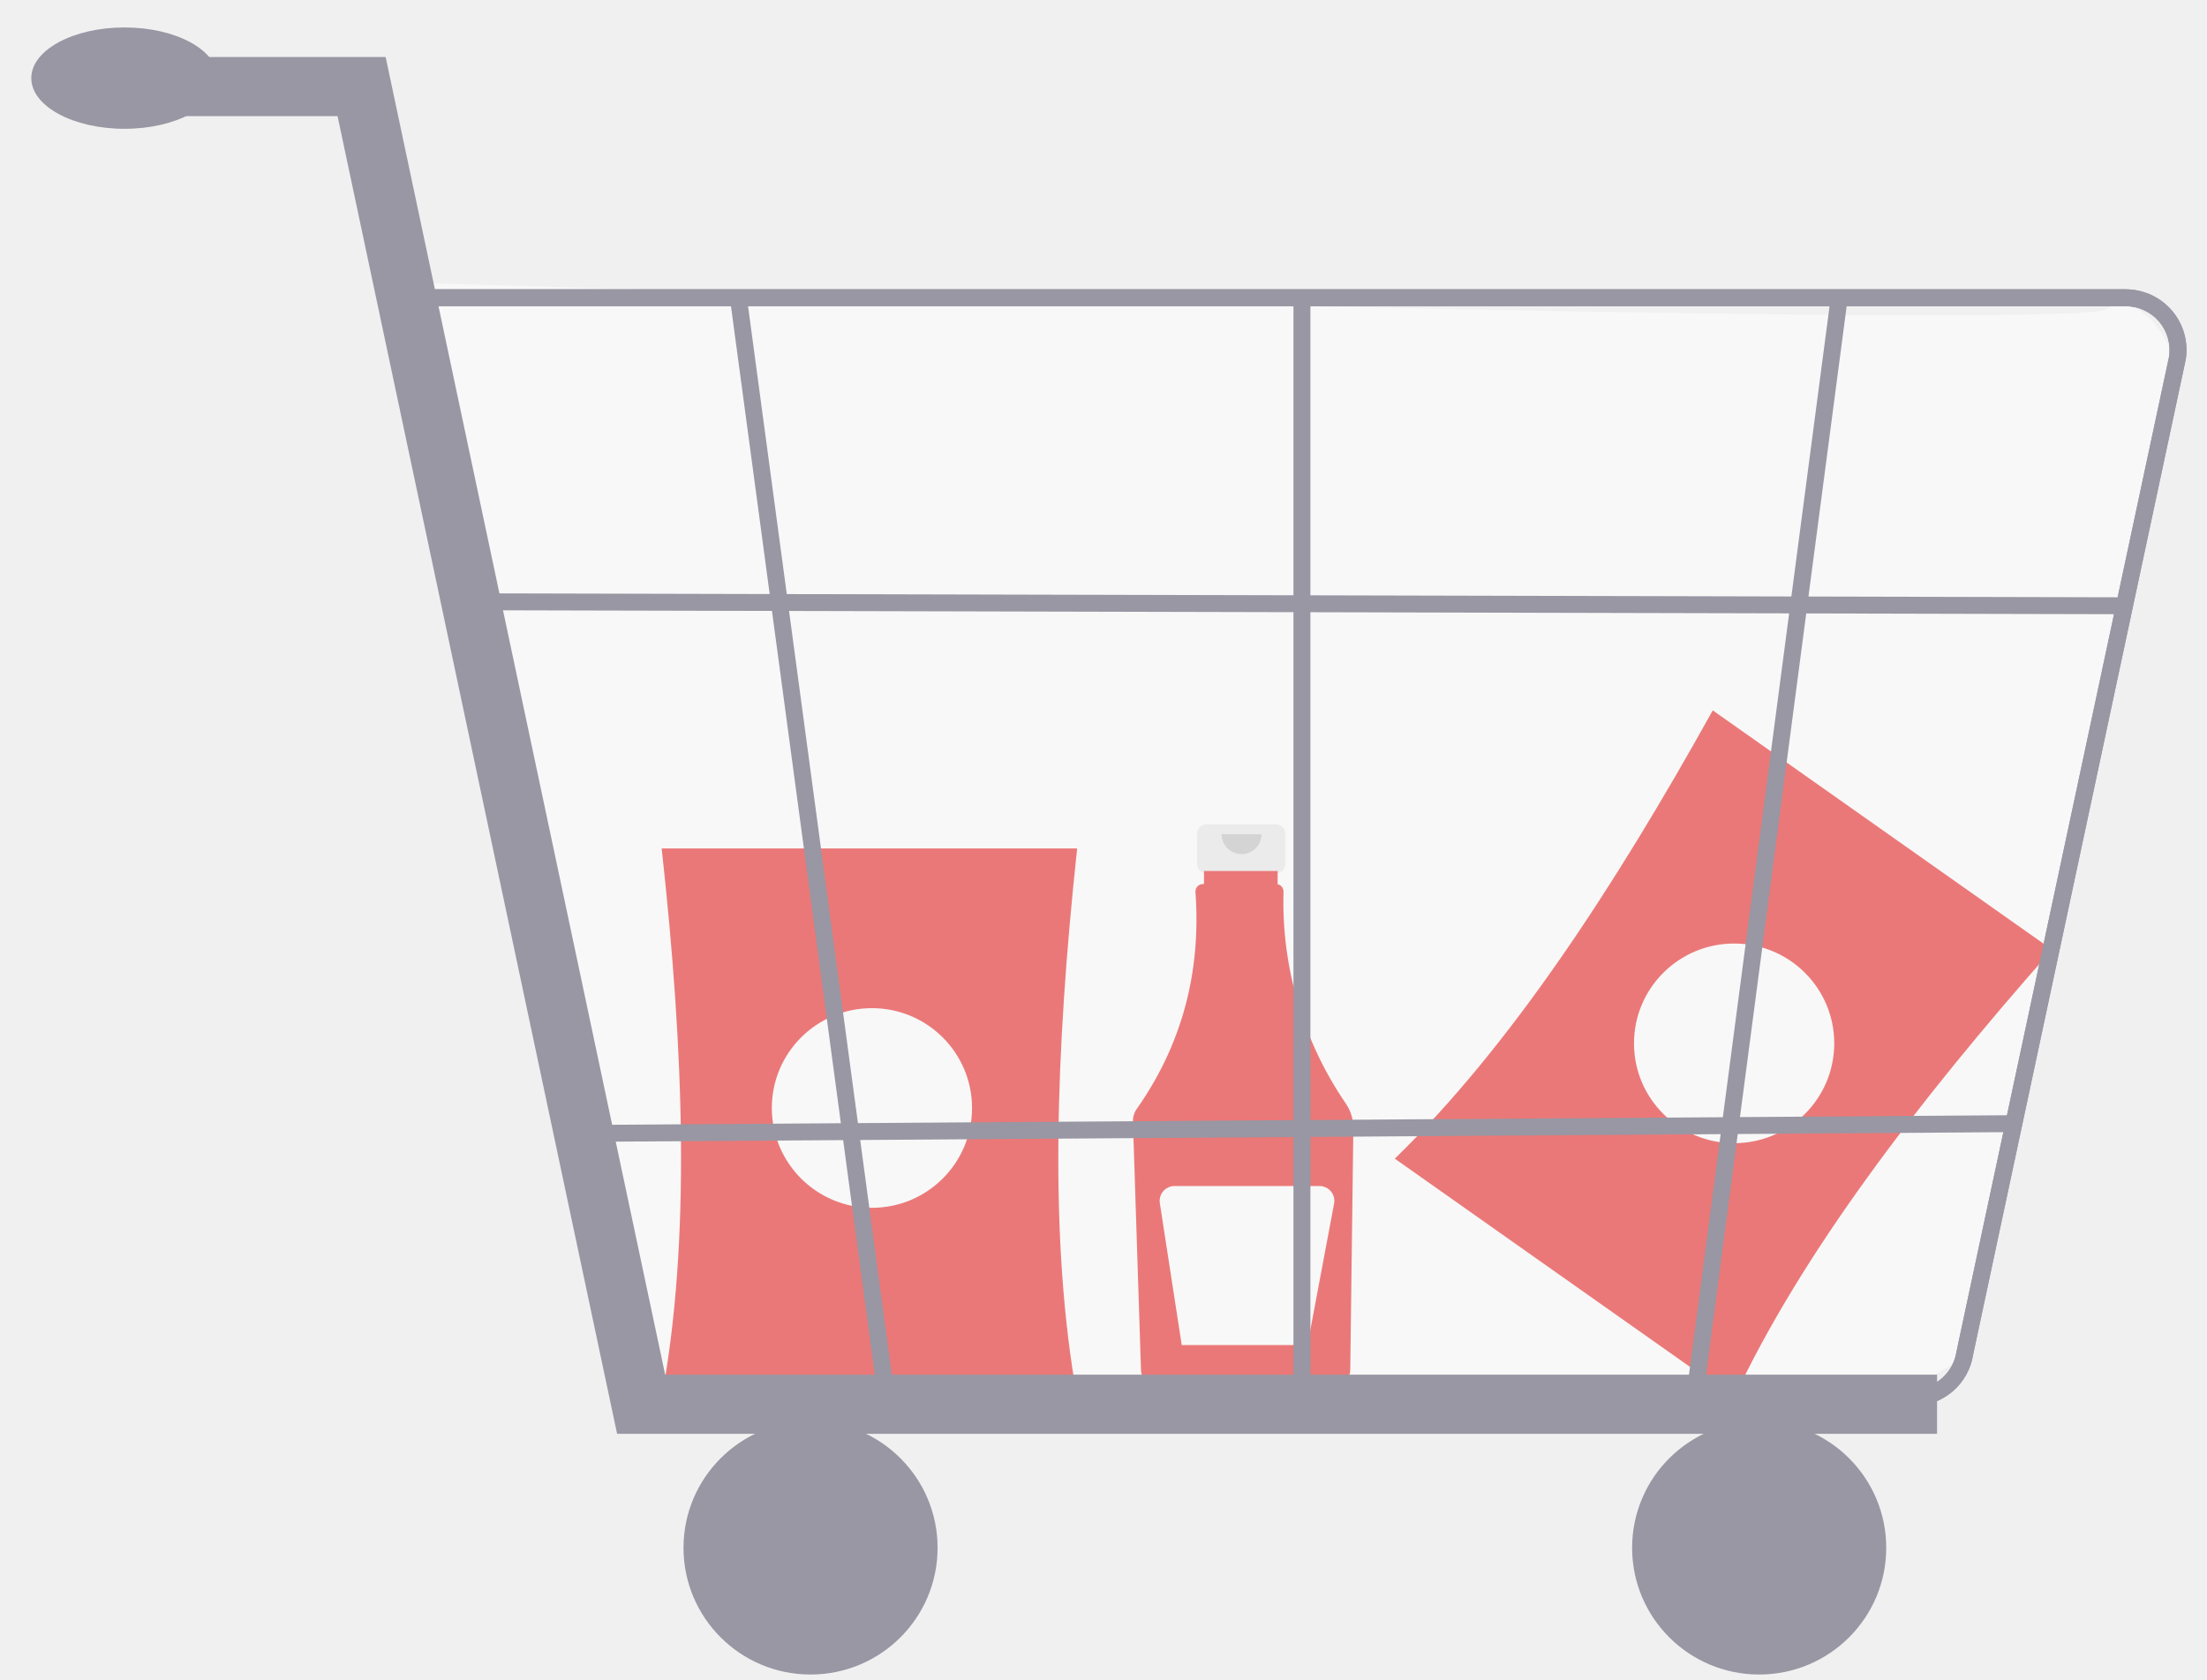
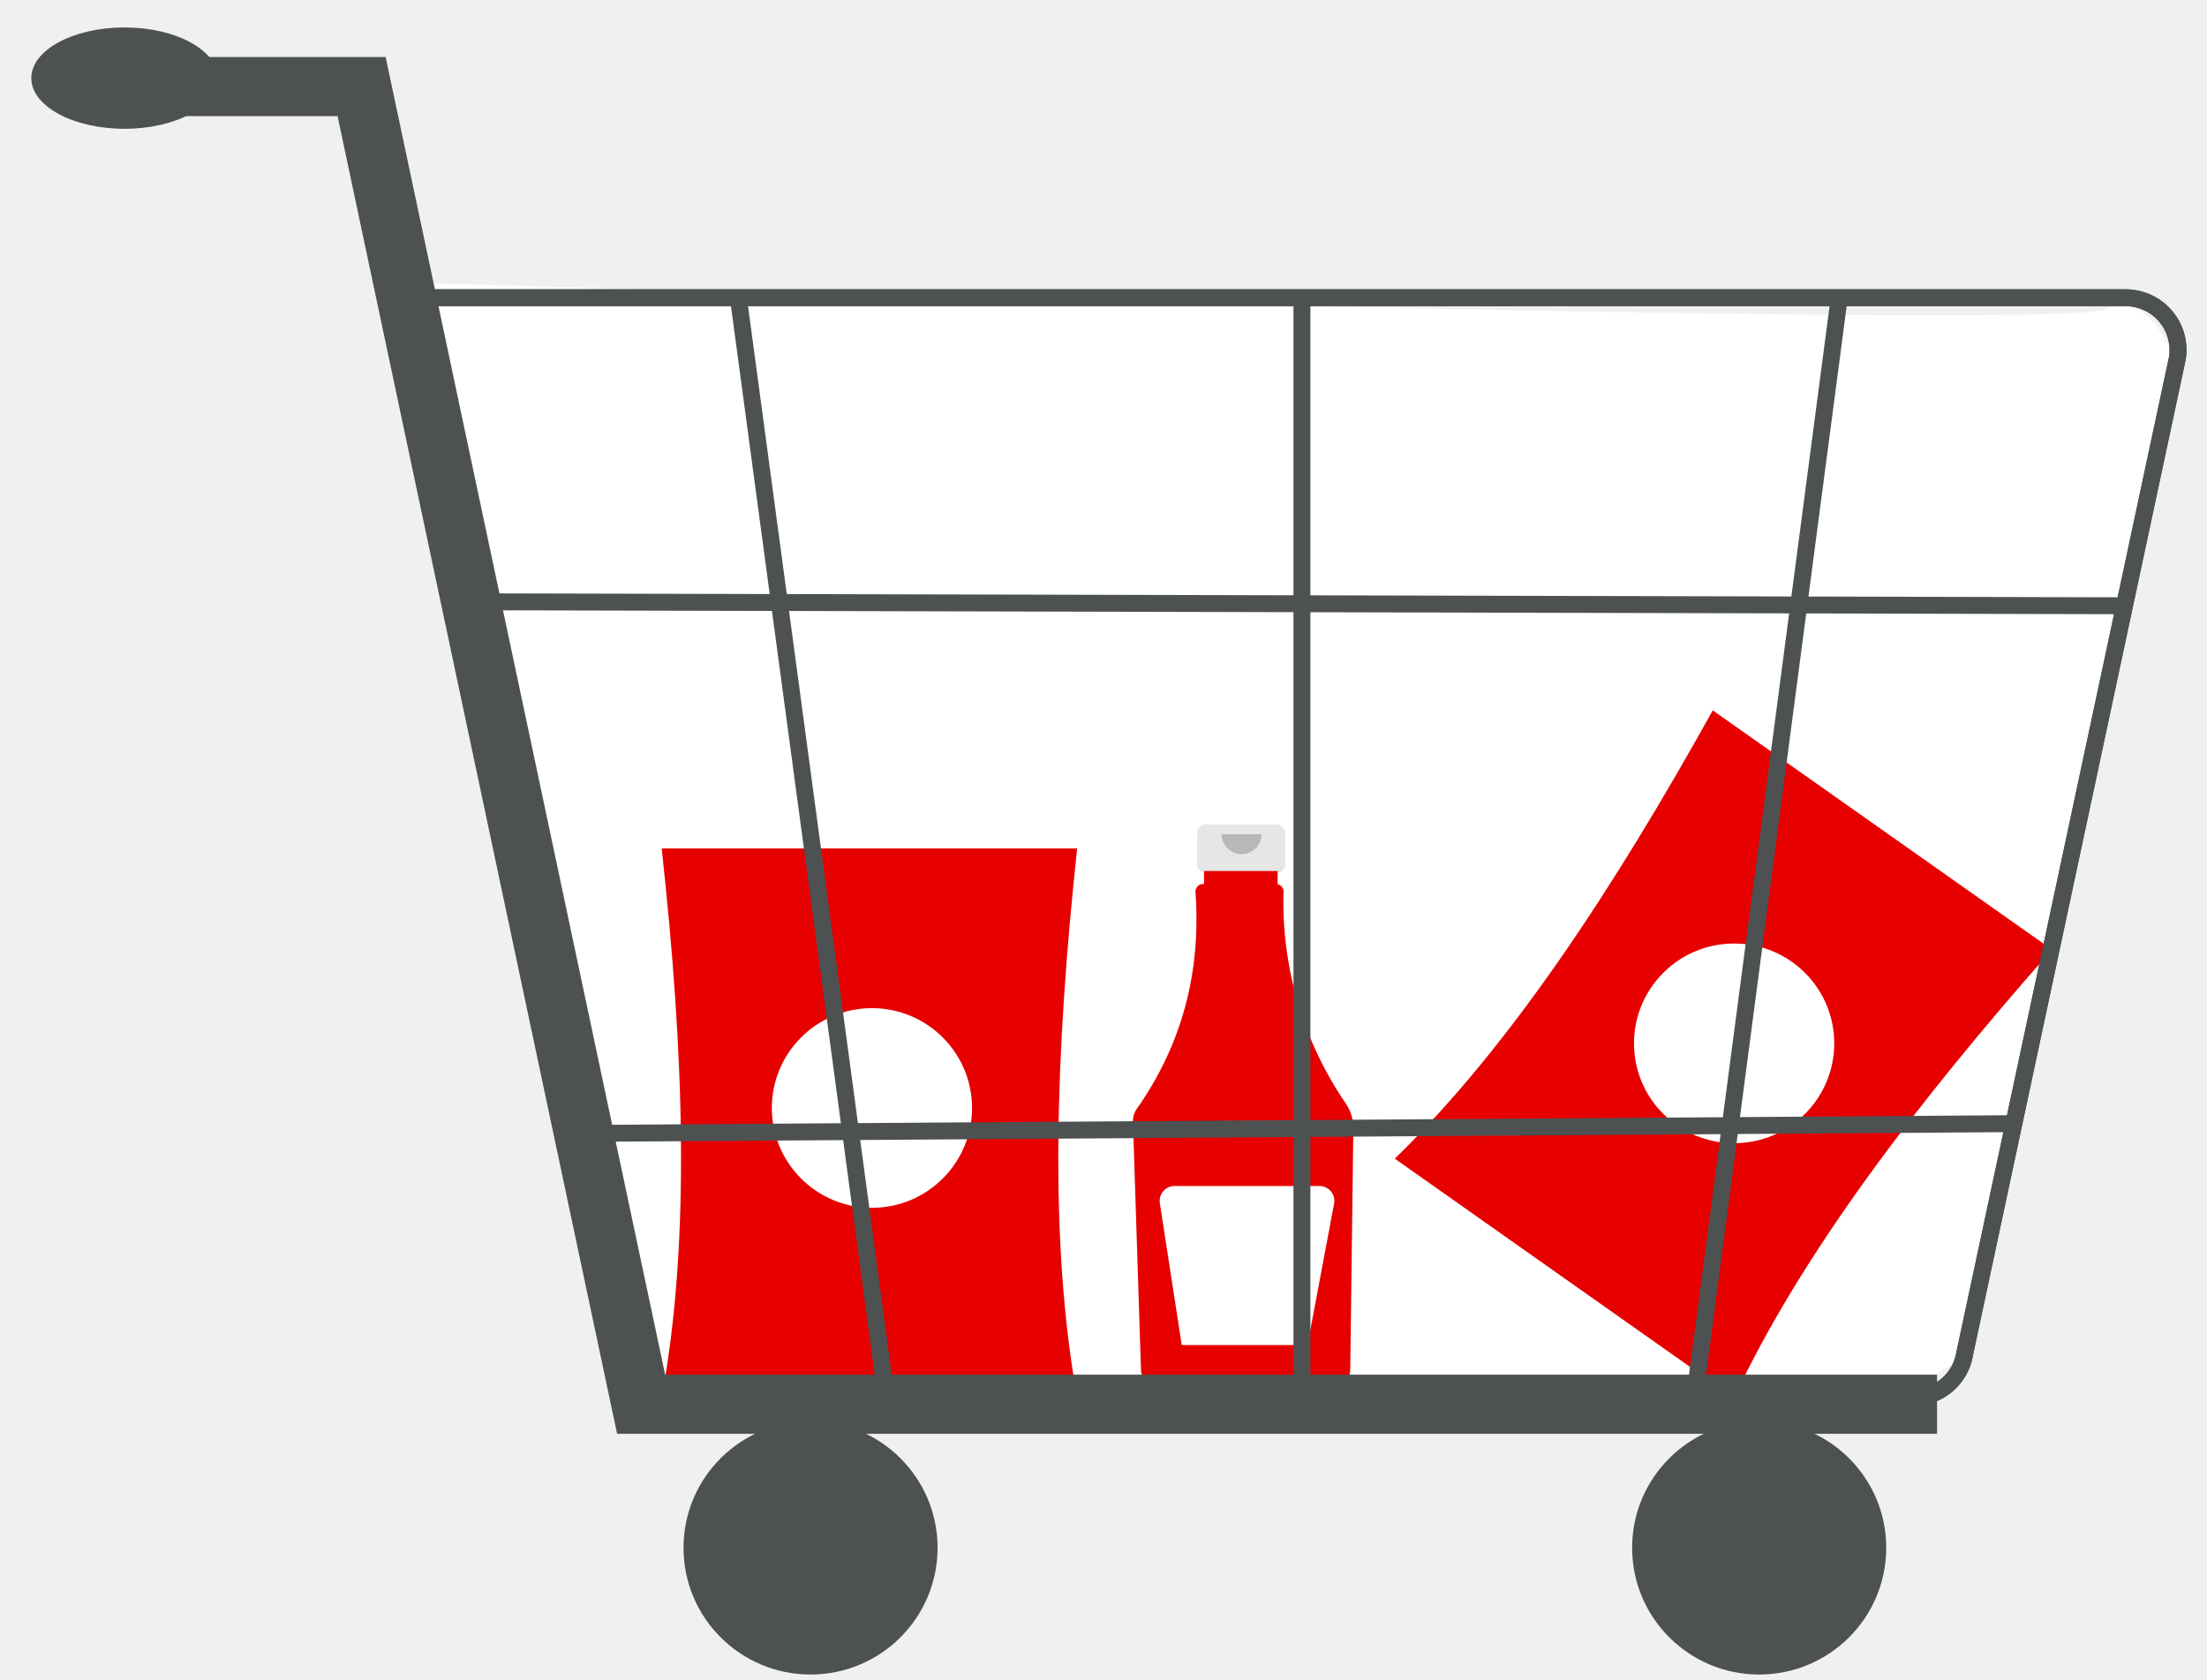
<svg xmlns="http://www.w3.org/2000/svg" width="67" height="51" viewBox="0 0 67 51" fill="none">
-   <g opacity="0.5">
+   <g opacity="1">
    <path d="M19.817 41.795L11.979 8.57C28.864 9.077 62.892 9.951 63.921 9.389C64.951 8.828 65.754 10.169 66.027 10.91L59.593 41.21L57.721 42.38L19.817 41.795Z" fill="white" />
    <path d="M52.641 42.437L42.343 35.174C45.816 31.8 48.975 26.997 51.996 21.565L62.294 28.828C58.179 33.488 54.693 38.061 52.641 42.437Z" fill="#E60000" />
    <path d="M52.644 34.704C54.323 34.704 55.684 33.347 55.684 31.674C55.684 30 54.323 28.643 52.644 28.643C50.966 28.643 49.605 30 49.605 31.674C49.605 33.347 50.966 34.704 52.644 34.704Z" fill="white" />
    <path d="M38.737 25.025H36.621C36.547 25.025 36.476 25.054 36.423 25.107C36.37 25.159 36.341 25.23 36.341 25.304V26.23C36.341 26.305 36.37 26.376 36.423 26.428C36.476 26.481 36.547 26.51 36.621 26.51H36.972V27.898H38.387V26.51H38.737C38.812 26.51 38.883 26.481 38.936 26.428C38.988 26.376 39.018 26.305 39.018 26.23V25.304C39.018 25.23 38.988 25.159 38.936 25.107C38.883 25.054 38.812 25.025 38.737 25.025Z" fill="#E6E6E6" />
    <path d="M40.857 33.501C39.561 31.61 38.899 29.359 38.965 27.07C38.966 27.017 38.949 26.965 38.916 26.924C38.883 26.882 38.837 26.853 38.786 26.842V26.441H36.551V26.836H36.52C36.49 26.836 36.46 26.842 36.432 26.854C36.404 26.865 36.379 26.882 36.358 26.903C36.337 26.924 36.32 26.95 36.308 26.977C36.297 27.005 36.291 27.035 36.291 27.065C36.291 27.07 36.291 27.076 36.292 27.082C36.468 29.529 35.873 31.724 34.508 33.666C34.43 33.777 34.39 33.911 34.394 34.047L34.638 41.585C34.644 41.753 34.715 41.912 34.836 42.029C34.957 42.147 35.118 42.213 35.287 42.214H40.342C40.512 42.213 40.675 42.145 40.797 42.026C40.918 41.906 40.987 41.744 40.991 41.574L41.085 34.255C41.088 33.987 41.008 33.724 40.857 33.501Z" fill="#E60000" />
    <path opacity="0.2" d="M38.296 25.326C38.296 25.486 38.233 25.639 38.119 25.752C38.006 25.866 37.852 25.929 37.691 25.929C37.531 25.929 37.377 25.866 37.263 25.752C37.15 25.639 37.086 25.486 37.086 25.326" fill="black" />
    <path d="M40.056 36.004H35.657C35.592 36.004 35.527 36.018 35.468 36.046C35.409 36.073 35.356 36.112 35.314 36.161C35.272 36.211 35.24 36.269 35.222 36.331C35.205 36.394 35.2 36.459 35.21 36.523L35.875 40.833H39.693L40.5 36.538C40.513 36.473 40.51 36.406 40.494 36.342C40.477 36.278 40.446 36.218 40.404 36.167C40.362 36.116 40.309 36.075 40.248 36.047C40.188 36.019 40.123 36.004 40.056 36.004Z" fill="white" />
    <path d="M32.7 42.425H20.087C20.969 37.671 20.766 31.93 20.087 25.756H32.7C32.039 31.93 31.842 37.671 32.7 42.425Z" fill="#E60000" />
    <path d="M26.47 36.666C28.148 36.666 29.509 35.309 29.509 33.636C29.509 31.962 28.148 30.605 26.47 30.605C24.791 30.605 23.431 31.962 23.431 33.636C23.431 35.309 24.791 36.666 26.47 36.666Z" fill="white" />
-     <path d="M58.805 43.526H18.734L10.248 3.526H3.007V1.731H11.707L20.193 41.731H58.805V43.526Z" fill="#3F3D56" />
-     <path d="M24.607 50.834C26.737 50.834 28.463 49.112 28.463 46.987C28.463 44.863 26.737 43.141 24.607 43.141C22.476 43.141 20.75 44.863 20.75 46.987C20.75 49.112 22.476 50.834 24.607 50.834Z" fill="#3F3D56" />
-     <path d="M53.405 50.834C55.535 50.834 57.262 49.112 57.262 46.987C57.262 44.863 55.535 43.141 53.405 43.141C51.275 43.141 49.548 44.863 49.548 46.987C49.548 49.112 51.275 50.834 53.405 50.834Z" fill="#3F3D56" />
-     <path d="M58.074 42.68H19.087L12.209 8.782H64.529C64.796 8.782 65.06 8.84 65.302 8.951C65.545 9.062 65.76 9.225 65.934 9.427C66.108 9.63 66.235 9.867 66.308 10.123C66.38 10.379 66.397 10.648 66.355 10.911L59.9 41.123C59.833 41.558 59.612 41.954 59.277 42.24C58.942 42.526 58.515 42.682 58.074 42.68ZM19.511 42.167H58.074C58.392 42.169 58.7 42.056 58.942 41.85C59.184 41.644 59.343 41.357 59.392 41.044L65.847 10.832C65.877 10.642 65.865 10.448 65.813 10.263C65.76 10.078 65.668 9.906 65.543 9.76C65.418 9.614 65.262 9.497 65.087 9.417C64.912 9.336 64.722 9.295 64.529 9.295H12.833L19.511 42.167Z" fill="#3F3D56" />
-     <path d="M58.074 42.68H19.087L12.209 8.782H64.529C64.796 8.782 65.06 8.84 65.302 8.951C65.545 9.062 65.76 9.225 65.934 9.427C66.108 9.63 66.235 9.867 66.308 10.123C66.38 10.379 66.397 10.648 66.355 10.911L59.9 41.123C59.833 41.558 59.612 41.954 59.277 42.24C58.942 42.526 58.515 42.682 58.074 42.68ZM19.511 42.167H58.074C58.392 42.169 58.7 42.056 58.942 41.85C59.184 41.644 59.343 41.357 59.392 41.044L65.847 10.832C65.877 10.642 65.865 10.448 65.813 10.263C65.76 10.078 65.668 9.906 65.543 9.76C65.418 9.614 65.262 9.497 65.087 9.417C64.912 9.336 64.722 9.295 64.529 9.295H12.833L19.511 42.167Z" fill="#3F3D56" />
-     <path d="M26.667 42.572L22.162 9.08L22.669 8.997L27.174 42.489L26.667 42.572Z" fill="#3F3D56" />
-     <path d="M51.716 42.316L51.208 42.234L55.581 8.998L56.089 9.08L51.716 42.316Z" fill="#3F3D56" />
-     <path d="M39.781 9.039H39.267V42.531H39.781V9.039Z" fill="#3F3D56" />
-     <path d="M14.836 18.013L14.835 18.526L64.615 18.646L64.617 18.133L14.836 18.013Z" fill="#3F3D56" />
-     <path d="M61.104 33.855L17.371 34.153L17.374 34.666L61.107 34.368L61.104 33.855Z" fill="#3F3D56" />
-     <path d="M3.779 3.91C5.341 3.91 6.607 3.222 6.607 2.372C6.607 1.522 5.341 0.833 3.779 0.833C2.217 0.833 0.95 1.522 0.95 2.372C0.95 3.222 2.217 3.91 3.779 3.91Z" fill="#3F3D56" />
+     <path d="M58.805 43.526H18.734L10.248 3.526H3.007V1.731H11.707L20.193 41.731H58.805V43.526Z" fill="#4E5152" />
+     <path d="M24.607 50.834C26.737 50.834 28.463 49.112 28.463 46.987C28.463 44.863 26.737 43.141 24.607 43.141C22.476 43.141 20.75 44.863 20.75 46.987C20.75 49.112 22.476 50.834 24.607 50.834Z" fill="#4E5152" />
+     <path d="M53.405 50.834C55.535 50.834 57.262 49.112 57.262 46.987C57.262 44.863 55.535 43.141 53.405 43.141C51.275 43.141 49.548 44.863 49.548 46.987C49.548 49.112 51.275 50.834 53.405 50.834Z" fill="#4E5152" />
+     <path d="M58.074 42.68H19.087L12.209 8.782H64.529C64.796 8.782 65.06 8.84 65.302 8.951C65.545 9.062 65.76 9.225 65.934 9.427C66.108 9.63 66.235 9.867 66.308 10.123C66.38 10.379 66.397 10.648 66.355 10.911L59.9 41.123C59.833 41.558 59.612 41.954 59.277 42.24C58.942 42.526 58.515 42.682 58.074 42.68ZM19.511 42.167H58.074C58.392 42.169 58.7 42.056 58.942 41.85C59.184 41.644 59.343 41.357 59.392 41.044L65.847 10.832C65.877 10.642 65.865 10.448 65.813 10.263C65.76 10.078 65.668 9.906 65.543 9.76C65.418 9.614 65.262 9.497 65.087 9.417C64.912 9.336 64.722 9.295 64.529 9.295H12.833L19.511 42.167Z" fill="#4E5152" />
+     <path d="M58.074 42.68H19.087L12.209 8.782H64.529C64.796 8.782 65.06 8.84 65.302 8.951C65.545 9.062 65.76 9.225 65.934 9.427C66.108 9.63 66.235 9.867 66.308 10.123C66.38 10.379 66.397 10.648 66.355 10.911L59.9 41.123C59.833 41.558 59.612 41.954 59.277 42.24C58.942 42.526 58.515 42.682 58.074 42.68ZM19.511 42.167H58.074C58.392 42.169 58.7 42.056 58.942 41.85C59.184 41.644 59.343 41.357 59.392 41.044L65.847 10.832C65.877 10.642 65.865 10.448 65.813 10.263C65.76 10.078 65.668 9.906 65.543 9.76C65.418 9.614 65.262 9.497 65.087 9.417C64.912 9.336 64.722 9.295 64.529 9.295H12.833L19.511 42.167Z" fill="#4E5152" />
+     <path d="M26.667 42.572L22.162 9.08L22.669 8.997L27.174 42.489L26.667 42.572Z" fill="#4E5152" />
+     <path d="M51.716 42.316L51.208 42.234L55.581 8.998L56.089 9.08L51.716 42.316Z" fill="#4E5152" />
+     <path d="M39.781 9.039H39.267V42.531H39.781V9.039Z" fill="#4E5152" />
+     <path d="M14.836 18.013L14.835 18.526L64.615 18.646L64.617 18.133L14.836 18.013Z" fill="#4E5152" />
+     <path d="M61.104 33.855L17.371 34.153L17.374 34.666L61.107 34.368L61.104 33.855Z" fill="#4E5152" />
+     <path d="M3.779 3.91C5.341 3.91 6.607 3.222 6.607 2.372C6.607 1.522 5.341 0.833 3.779 0.833C2.217 0.833 0.95 1.522 0.95 2.372C0.95 3.222 2.217 3.91 3.779 3.91Z" fill="#4E5152" />
  </g>
</svg>
